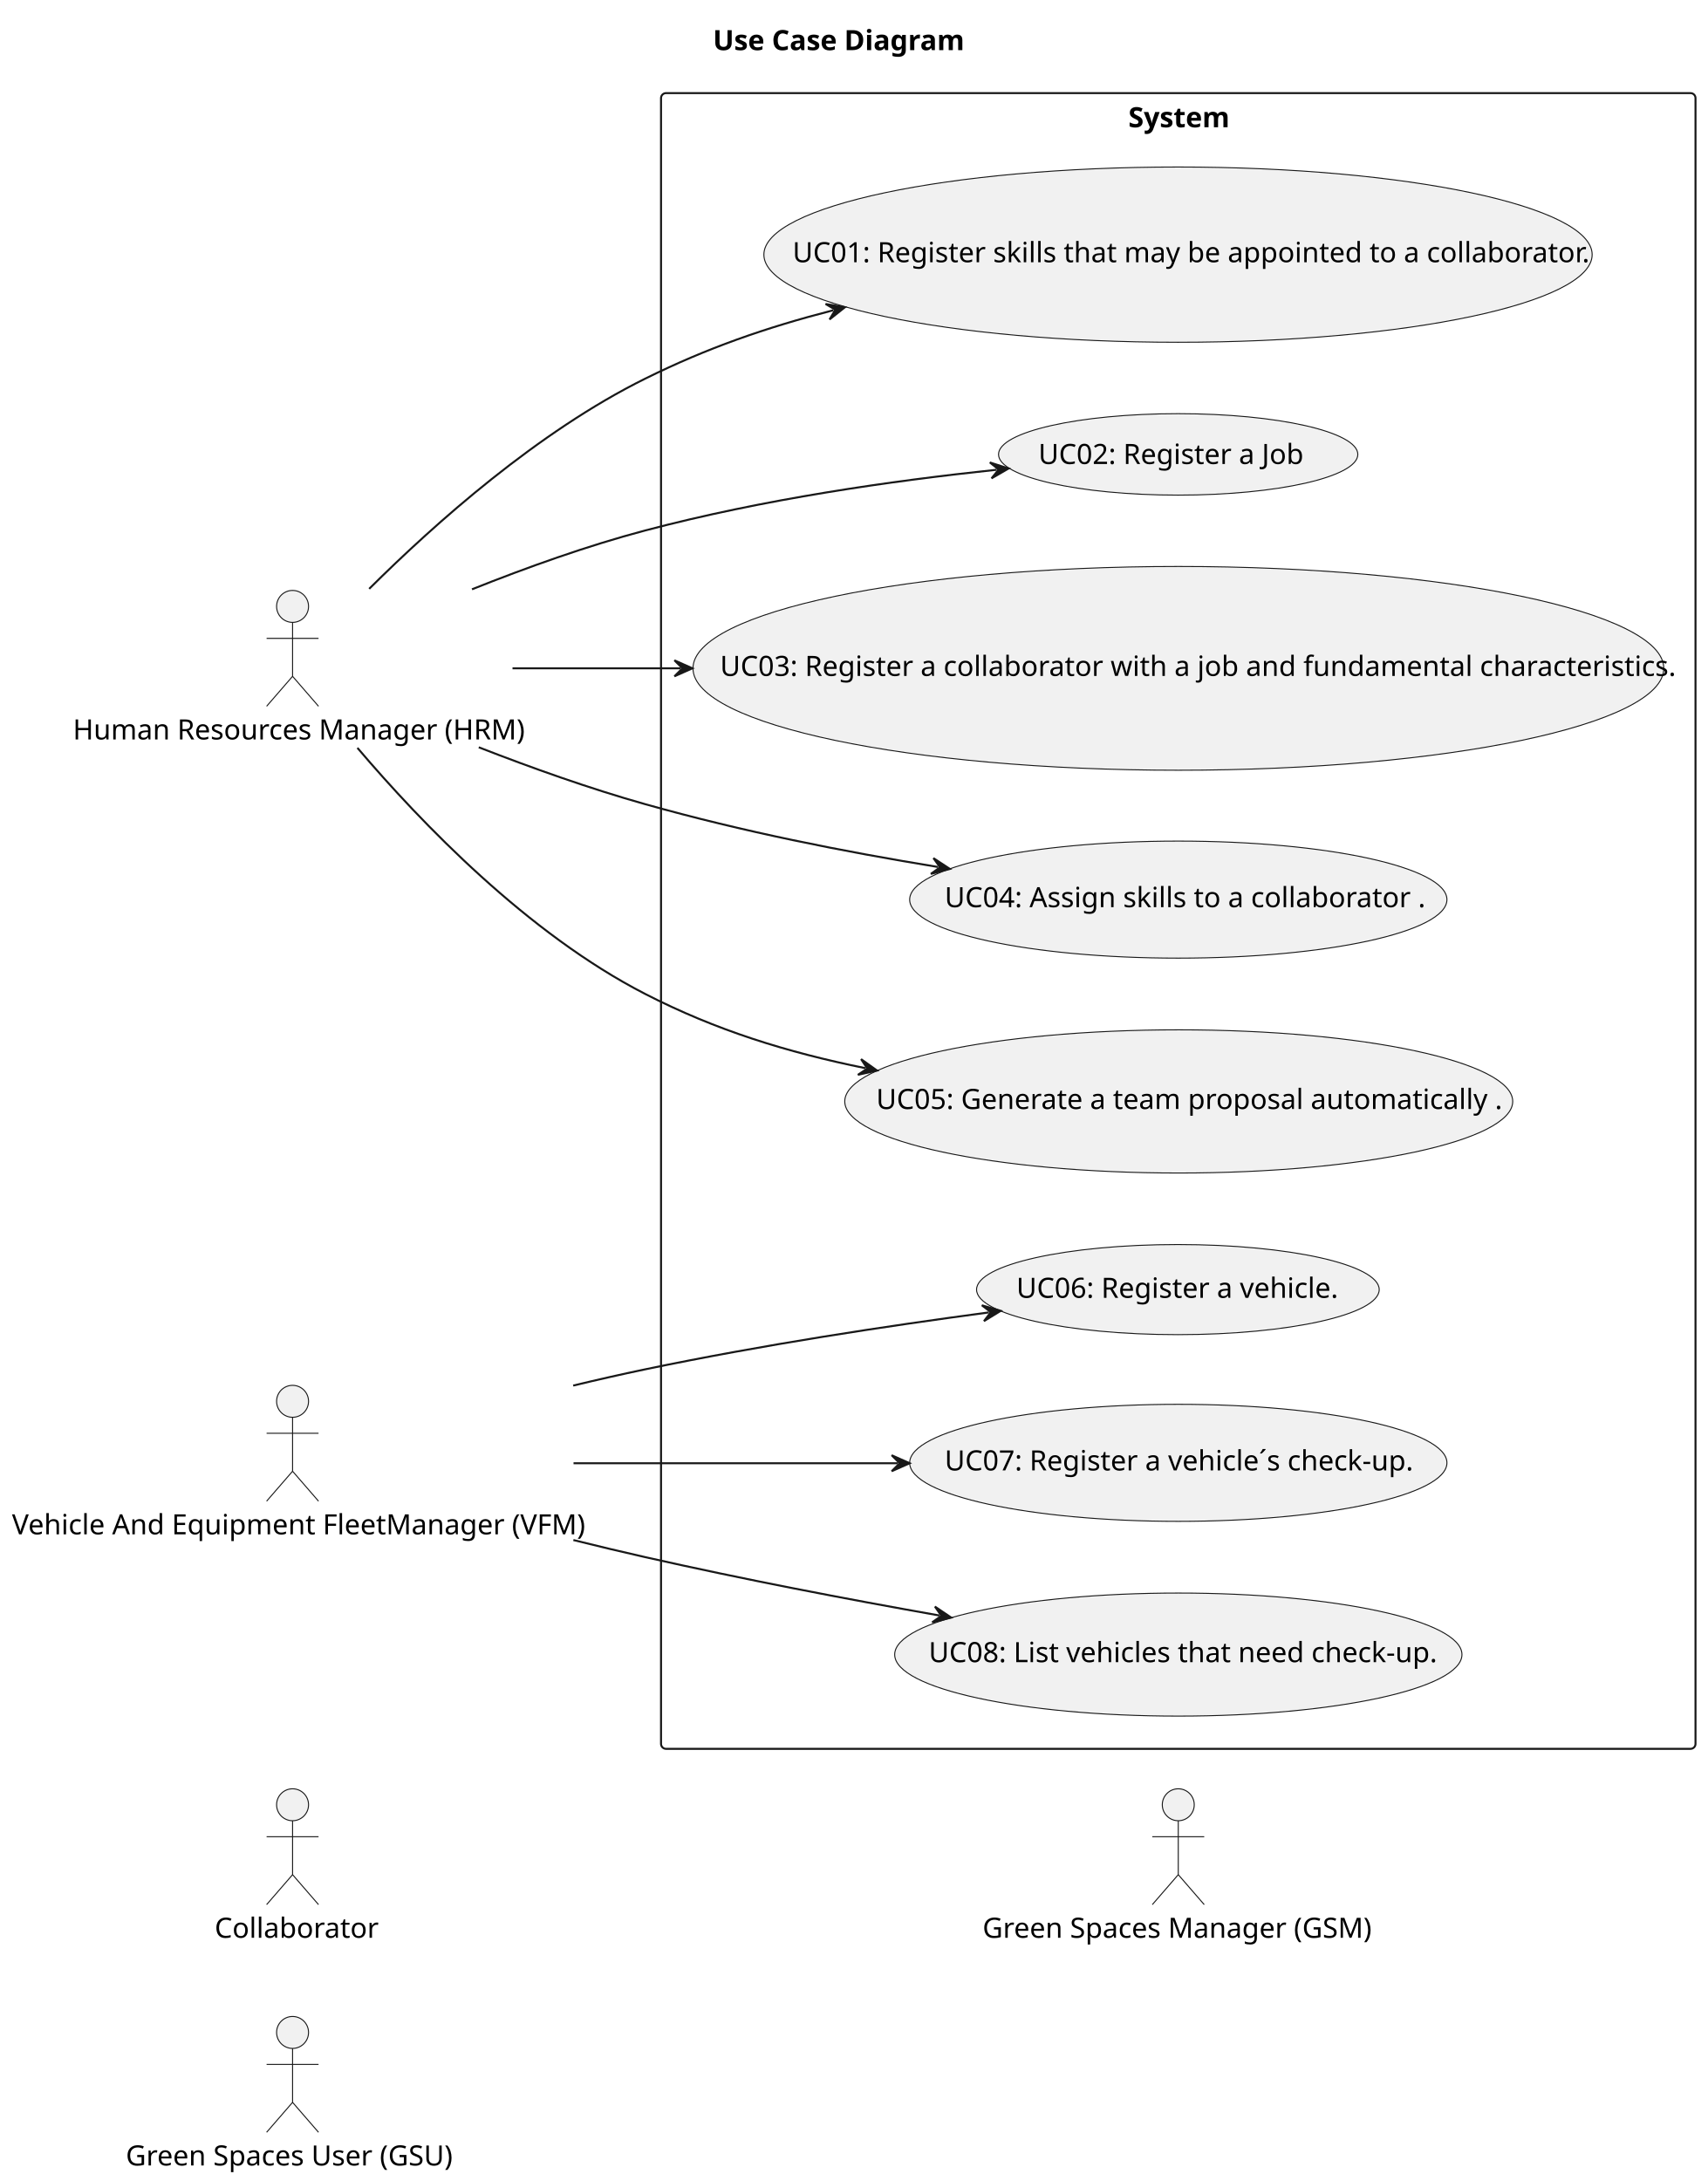
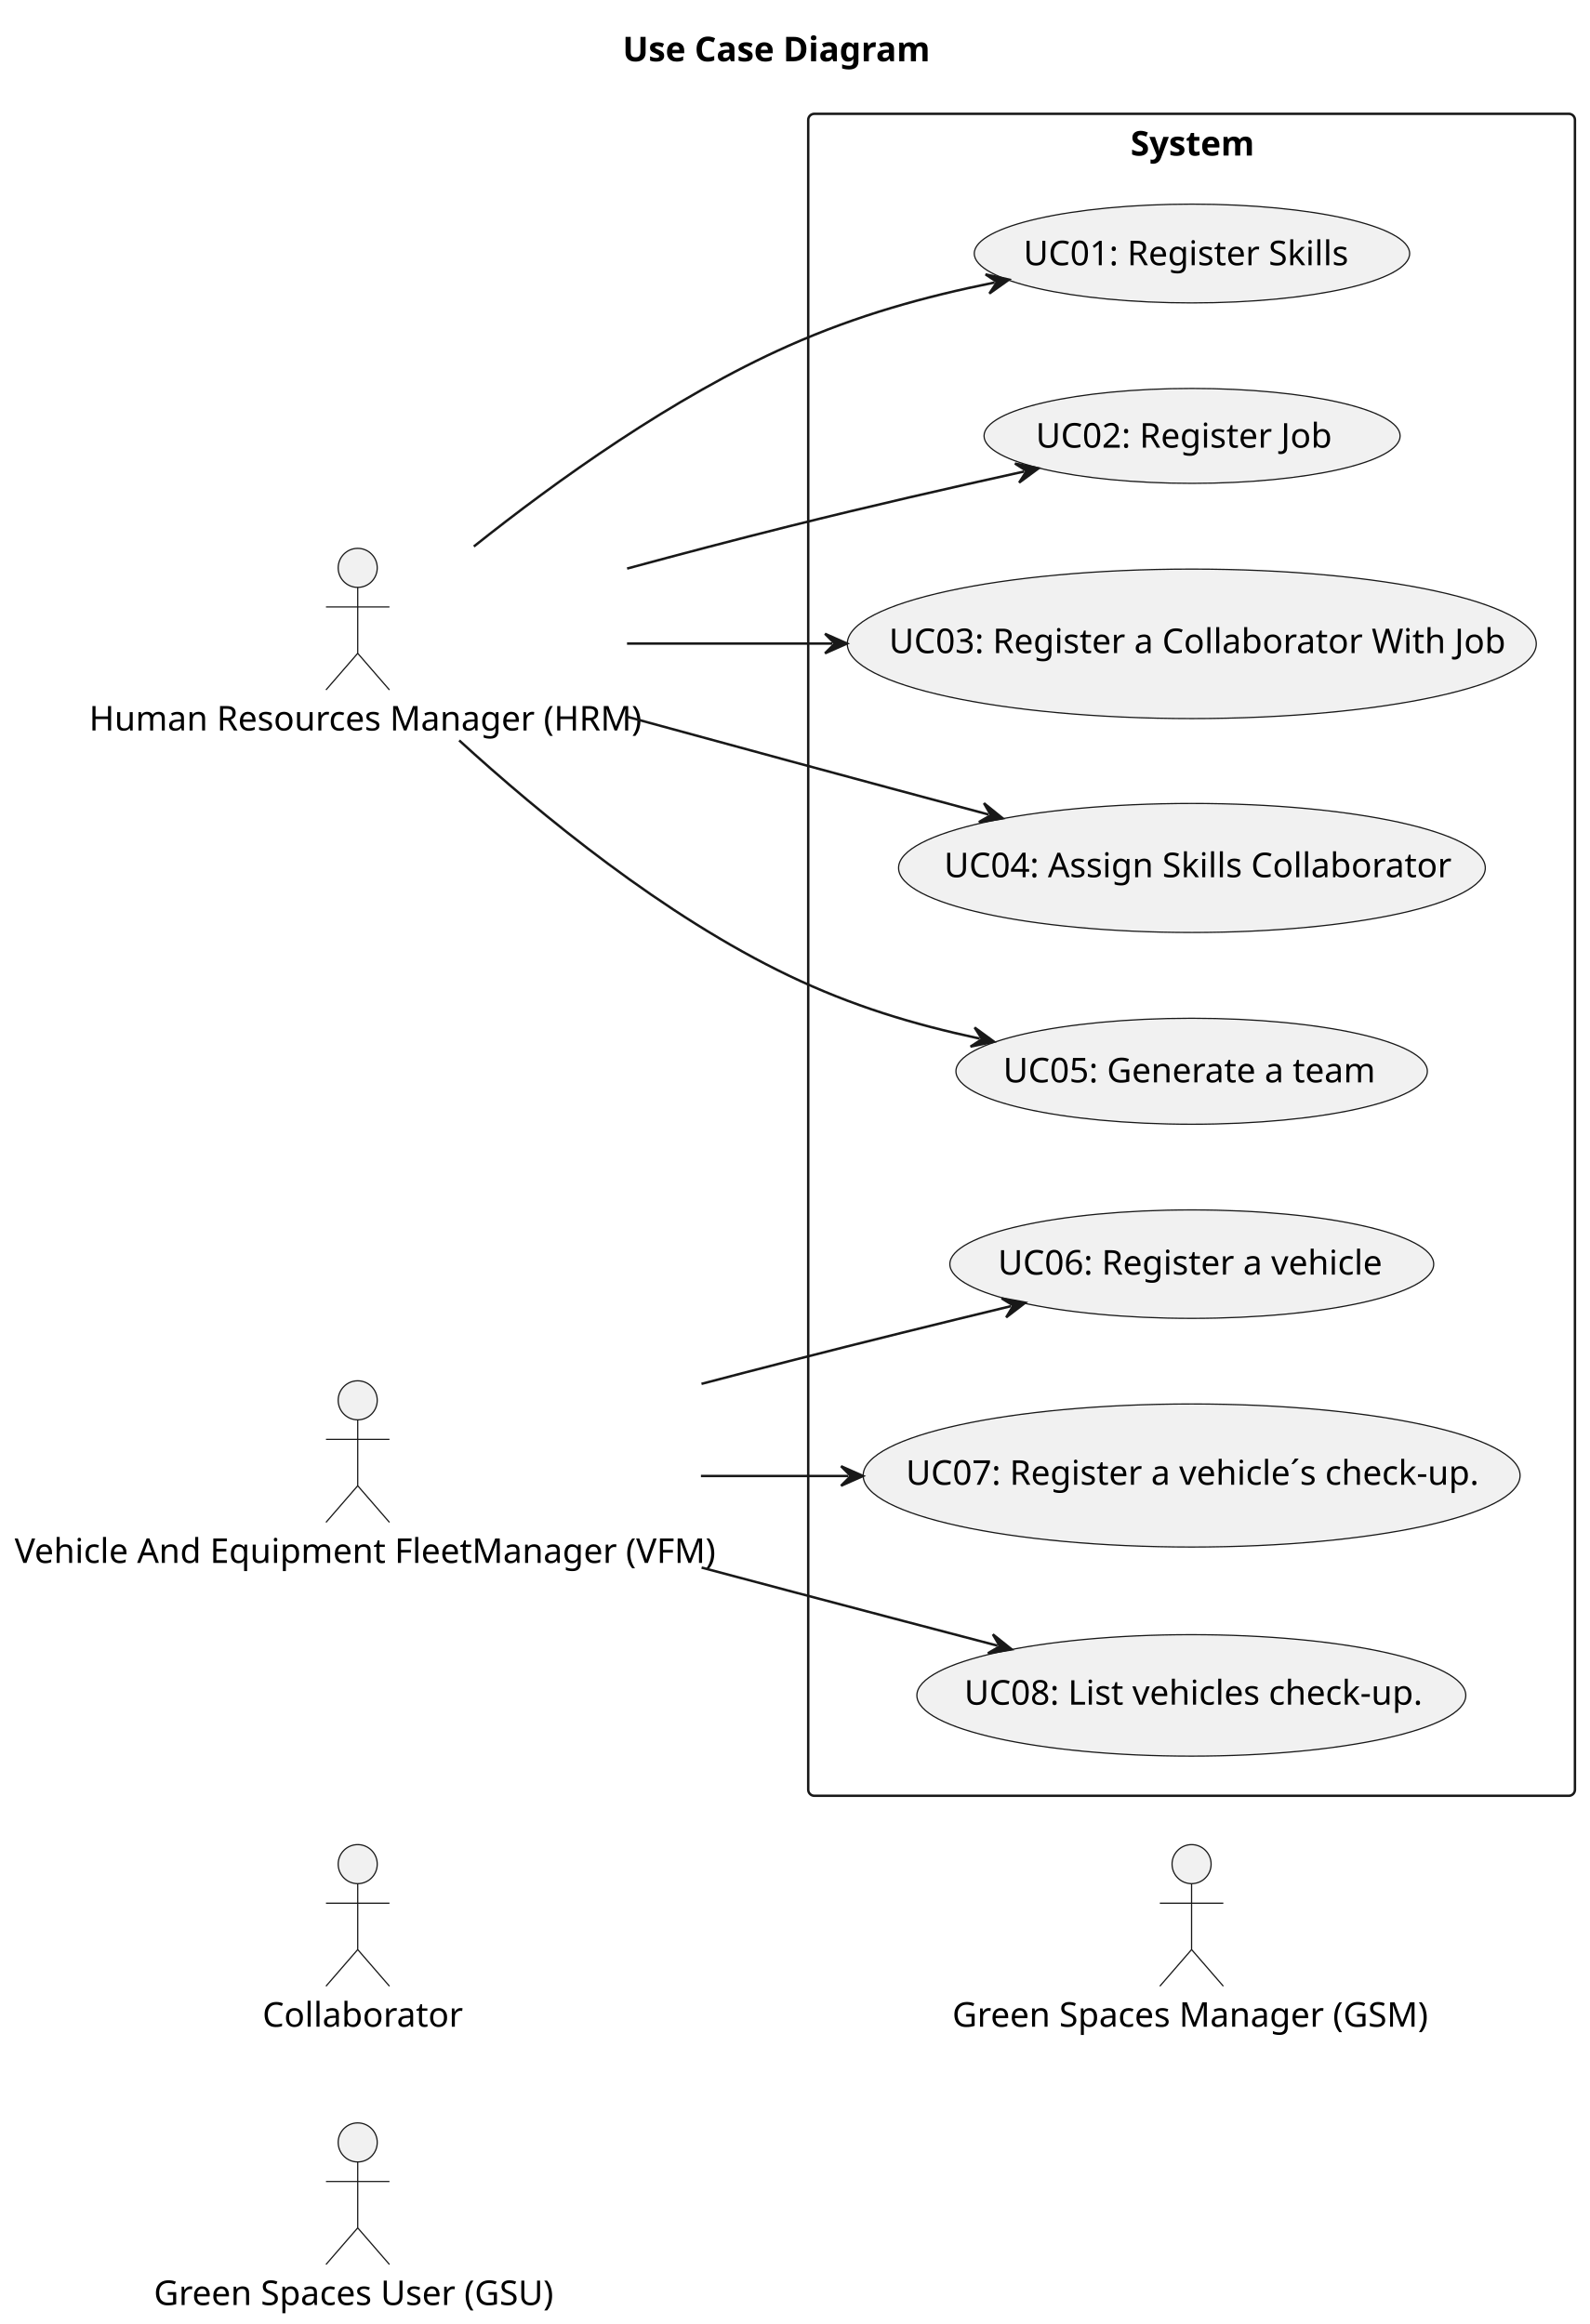
- <svg xmlns="http://www.w3.org/2000/svg" contentStyleType="text/css" height="1092px" preserveAspectRatio="none" style="width:855px;height:1092px;background:#FFFFFF;" version="1.1" viewBox="0 0 855 1092" width="855px" zoomAndPan="magnify">
+ <svg xmlns="http://www.w3.org/2000/svg" contentStyleType="text/css" height="952px" preserveAspectRatio="none" style="width:651px;height:952px;background:#FFFFFF;" version="1.1" viewBox="0 0 651 952" width="651px" zoomAndPan="magnify">
  <defs />
  <g>
-     <text fill="#000000" font-family="sans-serif" font-size="14" font-weight="bold" lengthAdjust="spacing" textLength="127" x="357" y="25.107">Use Case Diagram</text>
+     <text fill="#000000" font-family="sans-serif" font-size="14" font-weight="bold" lengthAdjust="spacing" textLength="127" x="255" y="25.107">Use Case Diagram</text>
    <g id="cluster_System">
-       <rect fill="none" height="829" rx="2.5" ry="2.5" style="stroke:#181818;stroke-width:1.0;" width="518" x="331" y="46.621" />
-       <text fill="#000000" font-family="sans-serif" font-size="14" font-weight="bold" lengthAdjust="spacing" textLength="50" x="565" y="63.728">System</text>
+       <rect fill="none" height="689" rx="2.5" ry="2.5" style="stroke:#181818;stroke-width:1.0;" width="314" x="331" y="46.621" />
+       <text fill="#000000" font-family="sans-serif" font-size="14" font-weight="bold" lengthAdjust="spacing" textLength="50" x="463" y="63.728">System</text>
    </g>
    <g id="elem_UC01">
-       <ellipse cx="589.873" cy="127.496" fill="#F1F1F1" rx="207.373" ry="43.874" style="stroke:#181818;stroke-width:0.5;" />
-       <text fill="#000000" font-family="sans-serif" font-size="14" lengthAdjust="spacing" textLength="386" x="396.873" y="131.292">UC01: Register skills that may be appointed to a collaborator.</text>
+       <ellipse cx="488.152" cy="103.852" fill="#F1F1F1" rx="89.152" ry="20.23" style="stroke:#181818;stroke-width:0.5;" />
+       <text fill="#000000" font-family="sans-serif" font-size="14" lengthAdjust="spacing" textLength="132" x="419.152" y="108.655">UC01: Register Skills</text>
    </g>
    <g id="elem_UC02">
-       <ellipse cx="589.955" cy="227.512" fill="#F1F1F1" rx="89.955" ry="20.391" style="stroke:#181818;stroke-width:0.5;" />
-       <text fill="#000000" font-family="sans-serif" font-size="14" lengthAdjust="spacing" textLength="134" x="519.955" y="232.316">UC02: Register a Job</text>
+       <ellipse cx="488.202" cy="178.561" fill="#F1F1F1" rx="85.202" ry="19.44" style="stroke:#181818;stroke-width:0.5;" />
+       <text fill="#000000" font-family="sans-serif" font-size="14" lengthAdjust="spacing" textLength="122" x="424.202" y="183.365">UC02: Register Job</text>
    </g>
    <g id="elem_UC03">
-       <ellipse cx="590.057" cy="334.632" fill="#F1F1F1" rx="243.057" ry="51.011" style="stroke:#181818;stroke-width:0.5;" />
-       <text fill="#000000" font-family="sans-serif" font-size="14" lengthAdjust="spacing" textLength="459" x="360.557" y="338.429">UC03: Register a collaborator with a job and fundamental characteristics.</text>
+       <ellipse cx="488.084" cy="263.738" fill="#F1F1F1" rx="141.084" ry="30.617" style="stroke:#181818;stroke-width:0.5;" />
+       <text fill="#000000" font-family="sans-serif" font-size="14" lengthAdjust="spacing" textLength="248" x="364.084" y="267.535">UC03: Register a Collaborator With Job</text>
    </g>
    <g id="elem_UC04">
-       <ellipse cx="590.015" cy="450.424" fill="#F1F1F1" rx="134.515" ry="29.303" style="stroke:#181818;stroke-width:0.5;" />
-       <text fill="#000000" font-family="sans-serif" font-size="14" lengthAdjust="spacing" textLength="234" x="473.015" y="454.221">UC04: Assign skills to a collaborator .</text>
+       <ellipse cx="488.147" cy="355.55" fill="#F1F1F1" rx="120.147" ry="26.429" style="stroke:#181818;stroke-width:0.5;" />
+       <text fill="#000000" font-family="sans-serif" font-size="14" lengthAdjust="spacing" textLength="203" x="386.647" y="359.347">UC04: Assign Skills Collaborator</text>
    </g>
    <g id="elem_UC05">
-       <ellipse cx="590.236" cy="551.468" fill="#F1F1F1" rx="167.236" ry="35.847" style="stroke:#181818;stroke-width:0.5;" />
-       <text fill="#000000" font-family="sans-serif" font-size="14" lengthAdjust="spacing" textLength="303" x="438.736" y="555.265">UC05: Generate a team proposal automatically .</text>
+       <ellipse cx="488.027" cy="438.827" fill="#F1F1F1" rx="96.528" ry="21.706" style="stroke:#181818;stroke-width:0.5;" />
+       <text fill="#000000" font-family="sans-serif" font-size="14" lengthAdjust="spacing" textLength="150" x="410.842" y="443.384">UC05: Generate a team</text>
    </g>
    <g id="elem_UC06">
-       <ellipse cx="589.808" cy="645.683" fill="#F1F1F1" rx="100.808" ry="22.562" style="stroke:#181818;stroke-width:0.5;" />
-       <text fill="#000000" font-family="sans-serif" font-size="14" lengthAdjust="spacing" textLength="160" x="508.939" y="649.801">UC06: Register a vehicle.</text>
+       <ellipse cx="488.08" cy="517.837" fill="#F1F1F1" rx="99.08" ry="22.216" style="stroke:#181818;stroke-width:0.5;" />
+       <text fill="#000000" font-family="sans-serif" font-size="14" lengthAdjust="spacing" textLength="156" x="408.698" y="522.133">UC06: Register a vehicle</text>
    </g>
    <g id="elem_UC07">
-       <ellipse cx="590.015" cy="732.424" fill="#F1F1F1" rx="134.515" ry="29.303" style="stroke:#181818;stroke-width:0.5;" />
-       <text fill="#000000" font-family="sans-serif" font-size="14" lengthAdjust="spacing" textLength="234" x="473.015" y="736.221">UC07: Register a vehicle´s check-up.</text>
+       <ellipse cx="488.015" cy="604.424" fill="#F1F1F1" rx="134.515" ry="29.303" style="stroke:#181818;stroke-width:0.5;" />
+       <text fill="#000000" font-family="sans-serif" font-size="14" lengthAdjust="spacing" textLength="234" x="371.015" y="608.221">UC07: Register a vehicle´s check-up.</text>
    </g>
    <g id="elem_UC08">
-       <ellipse cx="590.026" cy="828.426" fill="#F1F1F1" rx="142.026" ry="30.805" style="stroke:#181818;stroke-width:0.5;" />
-       <text fill="#000000" font-family="sans-serif" font-size="14" lengthAdjust="spacing" textLength="250" x="465.026" y="832.223">UC08: List vehicles that need check-up.</text>
+       <ellipse cx="487.899" cy="694.501" fill="#F1F1F1" rx="112.399" ry="24.88" style="stroke:#181818;stroke-width:0.5;" />
+       <text fill="#000000" font-family="sans-serif" font-size="14" lengthAdjust="spacing" textLength="186" x="394.899" y="698.298">UC08: List vehicles check-up.</text>
    </g>
    <g id="elem_HumanResourcesManager">
-       <ellipse cx="146.5" cy="303.621" fill="#F1F1F1" rx="8" ry="8" style="stroke:#181818;stroke-width:0.5;" />
-       <path d="M146.5,311.621 L146.5,338.621 M133.5,319.621 L159.5,319.621 M146.5,338.621 L133.5,353.621 M146.5,338.621 L159.5,353.621 " fill="none" style="stroke:#181818;stroke-width:0.5;" />
-       <text fill="#000000" font-family="sans-serif" font-size="14" lengthAdjust="spacing" textLength="220" x="36.5" y="370.228">Human Resources Manager (HRM)</text>
+       <ellipse cx="146.5" cy="232.621" fill="#F1F1F1" rx="8" ry="8" style="stroke:#181818;stroke-width:0.5;" />
+       <path d="M146.5,240.621 L146.5,267.621 M133.5,248.621 L159.5,248.621 M146.5,267.621 L133.5,282.621 M146.5,267.621 L159.5,282.621 " fill="none" style="stroke:#181818;stroke-width:0.5;" />
+       <text fill="#000000" font-family="sans-serif" font-size="14" lengthAdjust="spacing" textLength="220" x="36.5" y="299.228">Human Resources Manager (HRM)</text>
    </g>
    <g id="elem_VehicleAndEquipmentFleetManager">
-       <ellipse cx="146.5" cy="701.621" fill="#F1F1F1" rx="8" ry="8" style="stroke:#181818;stroke-width:0.5;" />
-       <path d="M146.5,709.621 L146.5,736.621 M133.5,717.621 L159.5,717.621 M146.5,736.621 L133.5,751.621 M146.5,736.621 L159.5,751.621 " fill="none" style="stroke:#181818;stroke-width:0.5;" />
-       <text fill="#000000" font-family="sans-serif" font-size="14" lengthAdjust="spacing" textLength="281" x="6" y="768.229">Vehicle And Equipment FleetManager (VFM)</text>
+       <ellipse cx="146.5" cy="573.621" fill="#F1F1F1" rx="8" ry="8" style="stroke:#181818;stroke-width:0.5;" />
+       <path d="M146.5,581.621 L146.5,608.621 M133.5,589.621 L159.5,589.621 M146.5,608.621 L133.5,623.621 M146.5,608.621 L159.5,623.621 " fill="none" style="stroke:#181818;stroke-width:0.5;" />
+       <text fill="#000000" font-family="sans-serif" font-size="14" lengthAdjust="spacing" textLength="281" x="6" y="640.229">Vehicle And Equipment FleetManager (VFM)</text>
    </g>
    <g id="elem_Collaborator">
-       <ellipse cx="146.5" cy="903.621" fill="#F1F1F1" rx="8" ry="8" style="stroke:#181818;stroke-width:0.5;" />
-       <path d="M146.5,911.621 L146.5,938.621 M133.5,919.621 L159.5,919.621 M146.5,938.621 L133.5,953.621 M146.5,938.621 L159.5,953.621 " fill="none" style="stroke:#181818;stroke-width:0.5;" />
-       <text fill="#000000" font-family="sans-serif" font-size="14" lengthAdjust="spacing" textLength="78" x="107.5" y="970.229">Collaborator</text>
+       <ellipse cx="146.5" cy="763.621" fill="#F1F1F1" rx="8" ry="8" style="stroke:#181818;stroke-width:0.5;" />
+       <path d="M146.5,771.621 L146.5,798.621 M133.5,779.621 L159.5,779.621 M146.5,798.621 L133.5,813.621 M146.5,798.621 L159.5,813.621 " fill="none" style="stroke:#181818;stroke-width:0.5;" />
+       <text fill="#000000" font-family="sans-serif" font-size="14" lengthAdjust="spacing" textLength="78" x="107.5" y="830.229">Collaborator</text>
    </g>
    <g id="elem_GreenSpacesUser">
-       <ellipse cx="146.5" cy="1017.621" fill="#F1F1F1" rx="8" ry="8" style="stroke:#181818;stroke-width:0.5;" />
-       <path d="M146.5,1025.621 L146.5,1052.621 M133.5,1033.621 L159.5,1033.621 M146.5,1052.621 L133.5,1067.621 M146.5,1052.621 L159.5,1067.621 " fill="none" style="stroke:#181818;stroke-width:0.5;" />
-       <text fill="#000000" font-family="sans-serif" font-size="14" lengthAdjust="spacing" textLength="167" x="63" y="1084.228">Green Spaces User (GSU)</text>
+       <ellipse cx="146.5" cy="877.621" fill="#F1F1F1" rx="8" ry="8" style="stroke:#181818;stroke-width:0.5;" />
+       <path d="M146.5,885.621 L146.5,912.621 M133.5,893.621 L159.5,893.621 M146.5,912.621 L133.5,927.621 M146.5,912.621 L159.5,927.621 " fill="none" style="stroke:#181818;stroke-width:0.5;" />
+       <text fill="#000000" font-family="sans-serif" font-size="14" lengthAdjust="spacing" textLength="167" x="63" y="944.229">Green Spaces User (GSU)</text>
    </g>
    <g id="elem_GreenSpacesManager">
-       <ellipse cx="590" cy="903.621" fill="#F1F1F1" rx="8" ry="8" style="stroke:#181818;stroke-width:0.5;" />
-       <path d="M590,911.621 L590,938.621 M577,919.621 L603,919.621 M590,938.621 L577,953.621 M590,938.621 L603,953.621 " fill="none" style="stroke:#181818;stroke-width:0.5;" />
-       <text fill="#000000" font-family="sans-serif" font-size="14" lengthAdjust="spacing" textLength="196" x="492" y="970.229">Green Spaces Manager (GSM)</text>
+       <ellipse cx="488" cy="763.621" fill="#F1F1F1" rx="8" ry="8" style="stroke:#181818;stroke-width:0.5;" />
+       <path d="M488,771.621 L488,798.621 M475,779.621 L501,779.621 M488,798.621 L475,813.621 M488,798.621 L501,813.621 " fill="none" style="stroke:#181818;stroke-width:0.5;" />
+       <text fill="#000000" font-family="sans-serif" font-size="14" lengthAdjust="spacing" textLength="196" x="390" y="830.229">Green Spaces Manager (GSM)</text>
    </g>
    <g id="link_HumanResourcesManager_UC01">
-       <path d="M184.86,294.821 C218.07,261.791 269.52,216.101 323,189.621 C354.02,174.261 383.17,164.119 417.3,155.319 " fill="none" id="HumanResourcesManager-to-UC01" style="stroke:#181818;stroke-width:1.0;" />
-       <polygon fill="#181818" points="423.11,153.821,413.396,152.195,418.268,155.07,415.394,159.941,423.11,153.821" style="stroke:#181818;stroke-width:1.0;" />
+       <path d="M194.06,223.861 C227.82,196.951 275.68,162.611 323,141.621 C351.32,129.061 378.419,121.57 407.349,115.72 " fill="none" id="HumanResourcesManager-to-UC01" style="stroke:#181818;stroke-width:1.0;" />
+       <polygon fill="#181818" points="413.23,114.531,403.616,112.394,408.329,115.522,405.201,120.236,413.23,114.531" style="stroke:#181818;stroke-width:1.0;" />
    </g>
    <g id="link_HumanResourcesManager_UC02">
-       <path d="M236.34,295.061 C263.69,284.151 294.2,273.231 323,265.621 C382.87,249.801 446.213,240.803 499.063,235.203 " fill="none" id="HumanResourcesManager-to-UC02" style="stroke:#181818;stroke-width:1.0;" />
-       <polygon fill="#181818" points="505.03,234.571,495.659,231.542,500.058,235.098,496.502,239.497,505.03,234.571" style="stroke:#181818;stroke-width:1.0;" />
+       <path d="M256.83,232.901 C278.7,226.981 301.55,220.971 323,215.621 C356.7,207.211 388.65,199.921 419.46,193.141 " fill="none" id="HumanResourcesManager-to-UC02" style="stroke:#181818;stroke-width:1.0;" />
+       <polygon fill="#181818" points="425.32,191.851,415.671,189.879,420.437,192.926,417.39,197.692,425.32,191.851" style="stroke:#181818;stroke-width:1.0;" />
    </g>
    <g id="link_HumanResourcesManager_UC03">
-       <path d="M256.63,334.621 C284.34,334.621 309.23,334.621 340.71,334.621 " fill="none" id="HumanResourcesManager-to-UC03" style="stroke:#181818;stroke-width:1.0;" />
-       <polygon fill="#181818" points="346.71,334.621,337.71,330.621,341.71,334.621,337.71,338.621,346.71,334.621" style="stroke:#181818;stroke-width:1.0;" />
+       <path d="M256.79,263.621 C285.48,263.621 310.82,263.621 340.88,263.621 " fill="none" id="HumanResourcesManager-to-UC03" style="stroke:#181818;stroke-width:1.0;" />
+       <polygon fill="#181818" points="346.88,263.621,337.88,259.621,341.88,263.621,337.88,267.621,346.88,263.621" style="stroke:#181818;stroke-width:1.0;" />
    </g>
    <g id="link_HumanResourcesManager_UC04">
-       <path d="M239.73,374.161 C266.26,384.491 295.48,394.881 323,402.621 C372.35,416.501 422.109,426.302 469.719,434.092 " fill="none" id="HumanResourcesManager-to-UC04" style="stroke:#181818;stroke-width:1.0;" />
-       <polygon fill="#181818" points="475.64,435.061,467.404,429.66,470.706,434.254,466.112,437.555,475.64,435.061" style="stroke:#181818;stroke-width:1.0;" />
+       <path d="M256.54,293.531 C278.54,299.541 301.51,305.801 323,311.621 C351.6,319.371 377.214,326.258 404.834,333.658 " fill="none" id="HumanResourcesManager-to-UC04" style="stroke:#181818;stroke-width:1.0;" />
+       <polygon fill="#181818" points="410.63,335.211,402.972,329.018,405.8,333.917,400.901,336.746,410.63,335.211" style="stroke:#181818;stroke-width:1.0;" />
    </g>
    <g id="link_HumanResourcesManager_UC05">
-       <path d="M178.97,374.441 C211.06,412.201 264.37,467.511 323,497.621 C358.63,515.921 394.051,526.823 433.321,534.823 " fill="none" id="HumanResourcesManager-to-UC05" style="stroke:#181818;stroke-width:1.0;" />
-       <polygon fill="#181818" points="439.2,536.021,431.18,530.305,434.301,535.023,429.583,538.144,439.2,536.021" style="stroke:#181818;stroke-width:1.0;" />
+       <path d="M188.06,303.291 C221.61,333.951 271.89,375.161 323,399.621 C349.13,412.131 373.715,419.527 401.235,425.457 " fill="none" id="HumanResourcesManager-to-UC05" style="stroke:#181818;stroke-width:1.0;" />
+       <polygon fill="#181818" points="407.1,426.721,399.144,420.915,402.212,425.668,397.459,428.736,407.1,426.721" style="stroke:#181818;stroke-width:1.0;" />
    </g>
    <g id="link_VehicleAndEquipmentFleetManager_UC06">
-       <path d="M287.02,693.741 C299.15,690.821 311.27,688.071 323,685.621 C381.98,673.331 443.113,664.067 495.153,657.106 " fill="none" id="VehicleAndEquipmentFleetManager-to-UC06" style="stroke:#181818;stroke-width:1.0;" />
-       <polygon fill="#181818" points="501.1,656.311,491.649,653.539,496.144,656.974,492.71,661.469,501.1,656.311" style="stroke:#181818;stroke-width:1.0;" />
+       <path d="M287.29,566.881 C299.36,563.711 311.39,560.591 323,557.621 C354.8,549.491 384.338,542.22 414.058,535.04 " fill="none" id="VehicleAndEquipmentFleetManager-to-UC06" style="stroke:#181818;stroke-width:1.0;" />
+       <polygon fill="#181818" points="419.89,533.631,410.202,531.856,415.03,534.805,412.081,539.633,419.89,533.631" style="stroke:#181818;stroke-width:1.0;" />
    </g>
    <g id="link_VehicleAndEquipmentFleetManager_UC07">
-       <path d="M287.19,732.621 C341,732.621 396.27,732.621 449.49,732.621 " fill="none" id="VehicleAndEquipmentFleetManager-to-UC07" style="stroke:#181818;stroke-width:1.0;" />
-       <polygon fill="#181818" points="455.49,732.621,446.49,728.621,450.49,732.621,446.49,736.621,455.49,732.621" style="stroke:#181818;stroke-width:1.0;" />
+       <path d="M287.06,604.621 C309,604.621 325.65,604.621 347.45,604.621 " fill="none" id="VehicleAndEquipmentFleetManager-to-UC07" style="stroke:#181818;stroke-width:1.0;" />
+       <polygon fill="#181818" points="353.45,604.621,344.45,600.621,348.45,604.621,344.45,608.621,353.45,604.621" style="stroke:#181818;stroke-width:1.0;" />
    </g>
    <g id="link_VehicleAndEquipmentFleetManager_UC08">
-       <path d="M287.11,771.081 C299.22,774.091 311.31,776.981 323,779.621 C373.04,790.911 422.912,800.444 470.412,808.864 " fill="none" id="VehicleAndEquipmentFleetManager-to-UC08" style="stroke:#181818;stroke-width:1.0;" />
-       <polygon fill="#181818" points="476.32,809.911,468.156,804.402,471.397,809.038,466.76,812.279,476.32,809.911" style="stroke:#181818;stroke-width:1.0;" />
+       <path d="M287.34,642.141 C299.4,645.361 311.41,648.551 323,651.621 C352.88,659.541 380.026,666.671 408.516,674.131 " fill="none" id="VehicleAndEquipmentFleetManager-to-UC08" style="stroke:#181818;stroke-width:1.0;" />
+       <polygon fill="#181818" points="414.32,675.651,406.627,669.502,409.483,674.385,404.6,677.241,414.32,675.651" style="stroke:#181818;stroke-width:1.0;" />
    </g>
  </g>
</svg>
